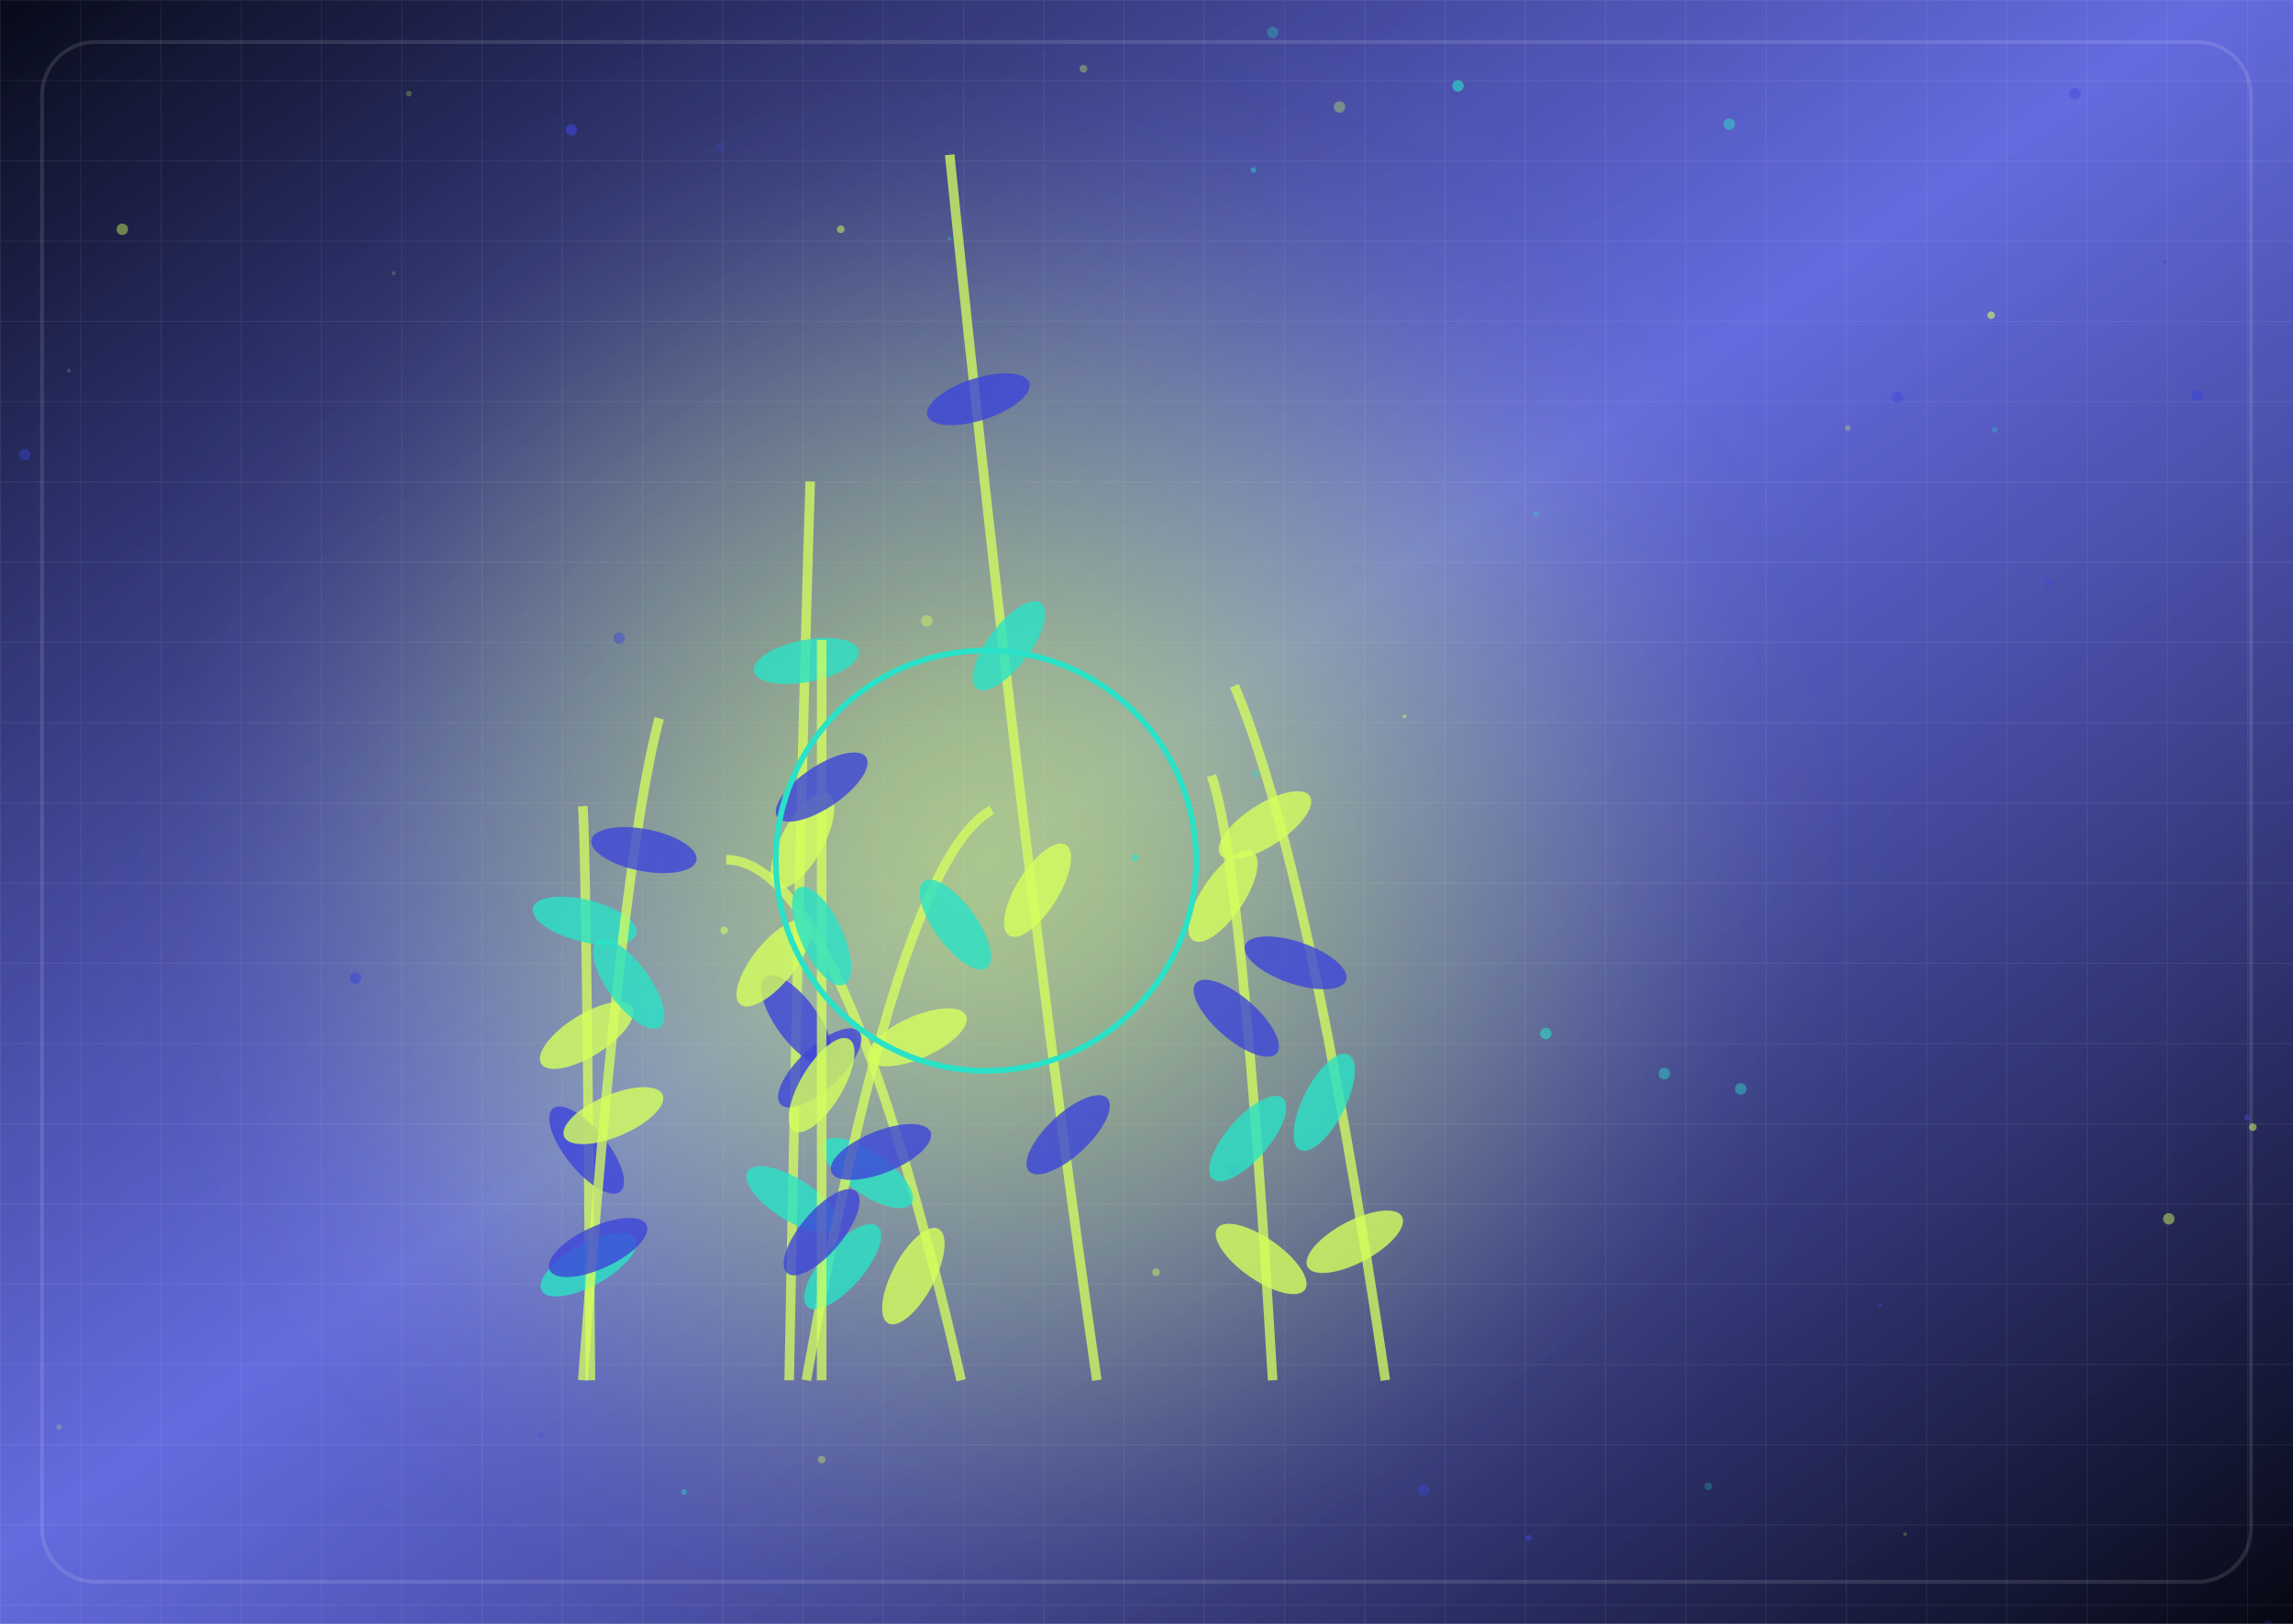
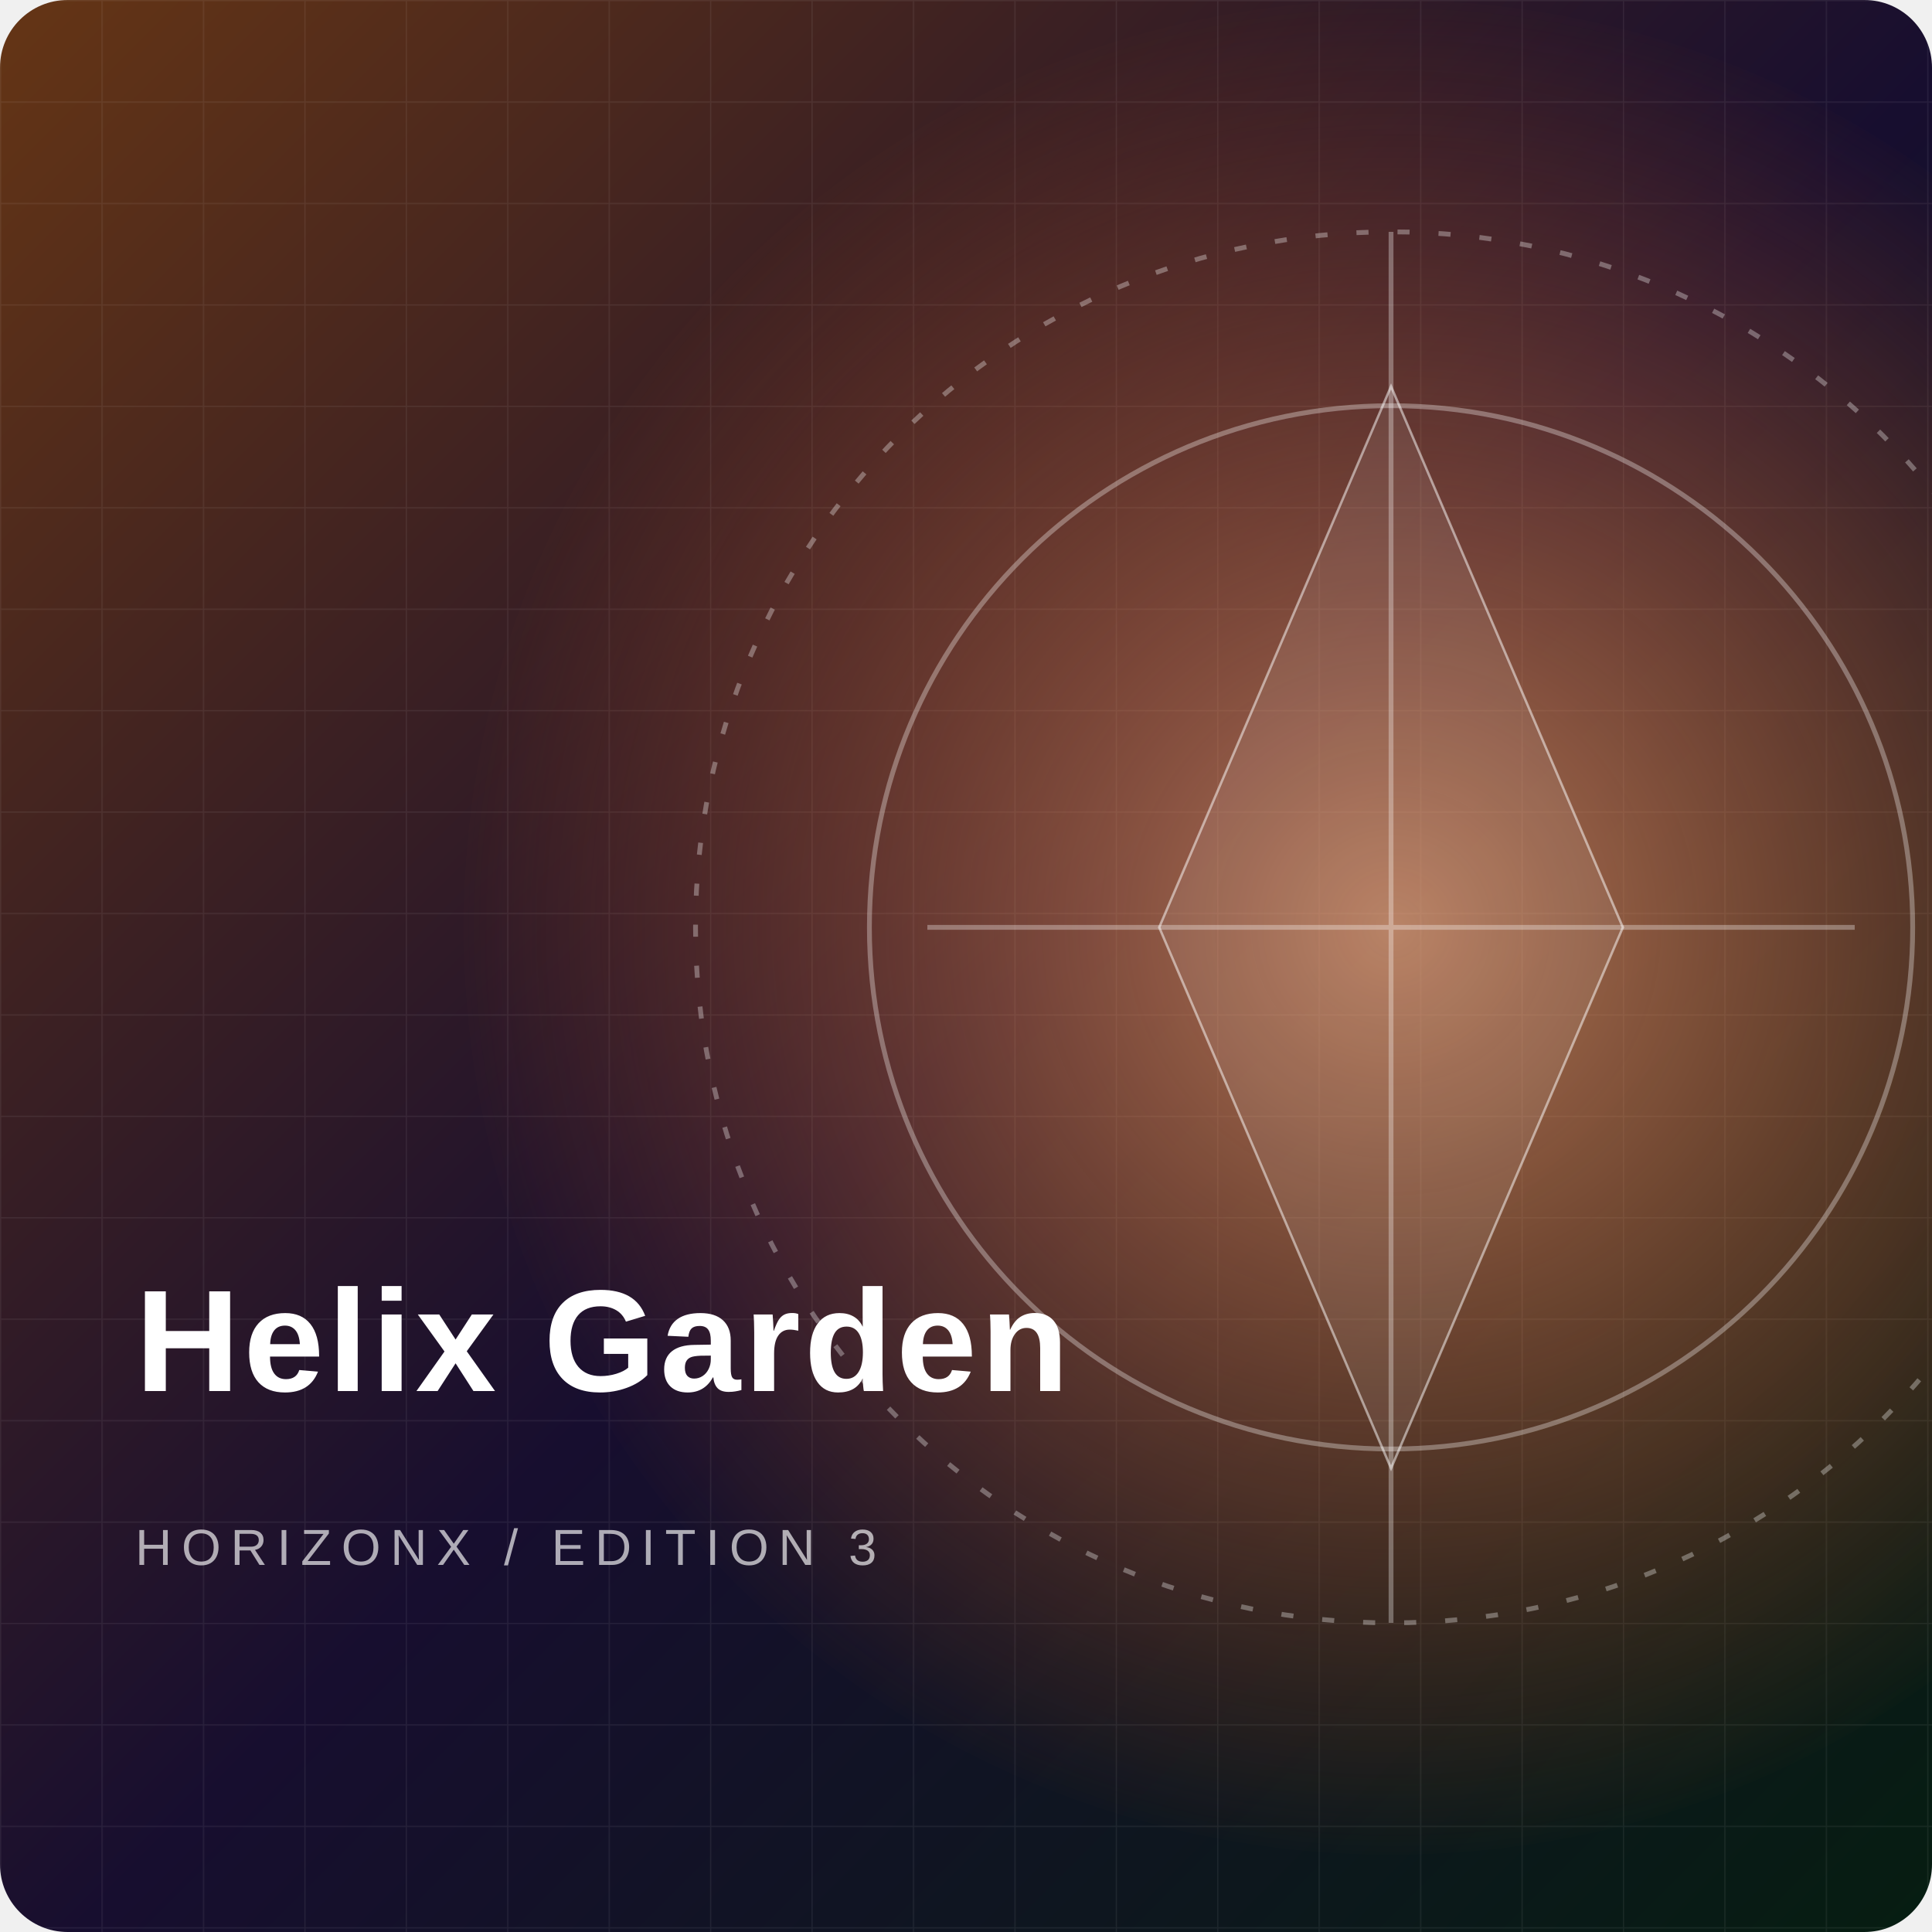
- <svg xmlns="http://www.w3.org/2000/svg" width="1200" height="850" viewBox="0 0 1200 850">
+ <svg xmlns="http://www.w3.org/2000/svg" width="800" height="800" viewBox="0 0 800 800" fill="none">
  <defs>
-     <linearGradient id="bg" x1="0" y1="0" x2="1" y2="1">
-       <stop stop-color="#070a17" />
-       <stop offset=".48" stop-color="#3d45d9" stop-opacity=".78" />
-       <stop offset="1" stop-color="#050711" />
+     <linearGradient id="g" x1="0" y1="0" x2="800" y2="800" gradientUnits="userSpaceOnUse">
+       <stop stop-color="hsl(24,65%,24%)" />
+       <stop offset=".52" stop-color="hsl(256,55%,12%)" />
+       <stop offset="1" stop-color="hsl(148,65%,7%)" />
    </linearGradient>
-     <radialGradient id="glow">
-       <stop stop-color="#d5ff5d" stop-opacity=".72" />
-       <stop offset="1" stop-color="#d5ff5d" stop-opacity="0" />
+     <radialGradient id="r">
+       <stop stop-color="hsl(24,90%,70%)" stop-opacity=".7" />
+       <stop offset="1" stop-color="hsl(24,90%,50%)" stop-opacity="0" />
    </radialGradient>
-     <linearGradient id="metal" x1="0" y1="0" x2="1" y2="1">
-       <stop stop-color="#ffffff" stop-opacity=".85" />
-       <stop offset=".25" stop-color="#d5ff5d" />
-       <stop offset=".68" stop-color="#29e2c7" />
-       <stop offset="1" stop-color="#10172e" />
-     </linearGradient>
-     <pattern id="grid" width="42" height="42" patternUnits="userSpaceOnUse">
-       <path d="M42 0H0V42" fill="none" stroke="white" stroke-opacity=".07" stroke-width="1" />
+     <pattern id="p" width="42" height="42" patternUnits="userSpaceOnUse">
+       <path d="M42 0H0V42" stroke="white" stroke-opacity=".07" />
    </pattern>
-     <filter id="blur">
-       <feGaussianBlur stdDeviation="50" />
-     </filter>
  </defs>
-   <rect width="1200" height="850" fill="url(#bg)" />
-   <rect width="1200" height="850" fill="url(#grid)" />
-   <ellipse cx="516" cy="450" rx="408" ry="382" fill="url(#glow)" filter="url(#blur)" />
-   <circle cx="13" cy="238" r="3" fill="#3d45d9" opacity="0.44" />
-   <circle cx="377" cy="77" r="2" fill="#3d45d9" opacity="0.24" />
-   <circle cx="1179" cy="590" r="2" fill="#d5ff5d" opacity="0.50" />
-   <circle cx="1086" cy="49" r="3" fill="#3d45d9" opacity="0.41" />
-   <circle cx="64" cy="120" r="3" fill="#d5ff5d" opacity="0.45" />
-   <circle cx="432" cy="492" r="1" fill="#d5ff5d" opacity="0.22" />
-   <circle cx="430" cy="764" r="2" fill="#d5ff5d" opacity="0.38" />
-   <circle cx="1135" cy="638" r="3" fill="#d5ff5d" opacity="0.47" />
-   <circle cx="214" cy="49" r="1.5" fill="#d5ff5d" opacity="0.26" />
-   <circle cx="997" cy="803" r="1" fill="#d5ff5d" opacity="0.22" />
-   <circle cx="645" cy="612" r="3" fill="#3d45d9" opacity="0.30" />
-   <circle cx="1133" cy="137" r="1" fill="#3d45d9" opacity="0.44" />
-   <circle cx="894" cy="778" r="2" fill="#29e2c7" opacity="0.25" />
-   <circle cx="871" cy="562" r="3" fill="#29e2c7" opacity="0.45" />
-   <circle cx="1044" cy="225" r="1.5" fill="#29e2c7" opacity="0.29" />
-   <circle cx="763" cy="45" r="3" fill="#29e2c7" opacity="0.61" />
-   <circle cx="666" cy="17" r="3" fill="#29e2c7" opacity="0.29" />
-   <circle cx="299" cy="68" r="3" fill="#3d45d9" opacity="0.61" />
-   <circle cx="800" cy="805" r="1.5" fill="#3d45d9" opacity="0.57" />
-   <circle cx="1150" cy="207" r="3" fill="#3d45d9" opacity="0.56" />
-   <circle cx="656" cy="89" r="1.5" fill="#29e2c7" opacity="0.42" />
-   <circle cx="911" cy="570" r="3" fill="#29e2c7" opacity="0.44" />
-   <circle cx="36" cy="194" r="1" fill="#d5ff5d" opacity="0.19" />
-   <circle cx="745" cy="780" r="3" fill="#3d45d9" opacity="0.45" />
-   <circle cx="735" cy="375" r="1" fill="#d5ff5d" opacity="0.47" />
-   <circle cx="804" cy="269" r="1.5" fill="#29e2c7" opacity="0.28" />
-   <circle cx="567" cy="36" r="2" fill="#d5ff5d" opacity="0.35" />
-   <circle cx="1042" cy="165" r="2" fill="#d5ff5d" opacity="0.58" />
-   <circle cx="1176" cy="585" r="1.5" fill="#3d45d9" opacity="0.53" />
-   <circle cx="809" cy="541" r="3" fill="#29e2c7" opacity="0.57" />
-   <circle cx="993" cy="208" r="3" fill="#3d45d9" opacity="0.45" />
-   <circle cx="1072" cy="305" r="2" fill="#3d45d9" opacity="0.42" />
-   <circle cx="324" cy="334" r="3" fill="#3d45d9" opacity="0.46" />
-   <circle cx="905" cy="65" r="3" fill="#29e2c7" opacity="0.49" />
-   <circle cx="657" cy="405" r="2" fill="#29e2c7" opacity="0.31" />
-   <circle cx="1187" cy="850" r="2" fill="#3d45d9" opacity="0.18" />
-   <circle cx="967" cy="224" r="1.5" fill="#d5ff5d" opacity="0.30" />
-   <circle cx="605" cy="666" r="2" fill="#d5ff5d" opacity="0.44" />
-   <circle cx="206" cy="143" r="1" fill="#d5ff5d" opacity="0.19" />
-   <circle cx="186" cy="512" r="3" fill="#3d45d9" opacity="0.52" />
-   <circle cx="984" cy="683" r="1" fill="#3d45d9" opacity="0.38" />
-   <circle cx="283" cy="751" r="1.5" fill="#3d45d9" opacity="0.21" />
-   <circle cx="440" cy="120" r="2" fill="#d5ff5d" opacity="0.51" />
-   <circle cx="485" cy="325" r="3" fill="#d5ff5d" opacity="0.43" />
-   <circle cx="497" cy="125" r="1" fill="#29e2c7" opacity="0.27" />
-   <circle cx="320" cy="495" r="1" fill="#29e2c7" opacity="0.63" />
-   <circle cx="701" cy="56" r="3" fill="#d5ff5d" opacity="0.35" />
-   <circle cx="1072" cy="246" r="1" fill="#3d45d9" opacity="0.25" />
-   <circle cx="379" cy="487" r="2" fill="#d5ff5d" opacity="0.56" />
-   <circle cx="594" cy="449" r="2" fill="#29e2c7" opacity="0.57" />
-   <circle cx="31" cy="747" r="1.5" fill="#d5ff5d" opacity="0.23" />
-   <circle cx="358" cy="781" r="1.5" fill="#29e2c7" opacity="0.41" />
-   <path d="M725 722.5 Q685.0 450.5 646 359" stroke="#d5ff5d" stroke-width="5" fill="none" opacity=".75" />
-   <ellipse cx="709" cy="650" rx="28" ry="11" transform="rotate(-28 709 650)" fill="#d5ff5d" opacity=".8" />
-   <ellipse cx="693" cy="577" rx="28" ry="11" transform="rotate(-63 693 577)" fill="#29e2c7" opacity=".8" />
-   <ellipse cx="678" cy="504" rx="28" ry="11" transform="rotate(19 678 504)" fill="#3d45d9" opacity=".8" />
-   <ellipse cx="662" cy="432" rx="28" ry="11" transform="rotate(-33 662 432)" fill="#d5ff5d" opacity=".8" />
-   <path d="M309 722.5 Q307.0 450.5 305 422" stroke="#d5ff5d" stroke-width="5" fill="none" opacity=".75" />
-   <ellipse cx="308" cy="662" rx="28" ry="11" transform="rotate(-29 308 662)" fill="#29e2c7" opacity=".8" />
-   <ellipse cx="307" cy="602" rx="28" ry="11" transform="rotate(51 307 602)" fill="#3d45d9" opacity=".8" />
-   <ellipse cx="307" cy="542" rx="28" ry="11" transform="rotate(-32 307 542)" fill="#d5ff5d" opacity=".8" />
-   <ellipse cx="306" cy="482" rx="28" ry="11" transform="rotate(14 306 482)" fill="#29e2c7" opacity=".8" />
-   <path d="M574 722.5 Q535.0 450.5 497 81" stroke="#d5ff5d" stroke-width="5" fill="none" opacity=".75" />
-   <ellipse cx="559" cy="594" rx="28" ry="11" transform="rotate(-43 559 594)" fill="#3d45d9" opacity=".8" />
-   <ellipse cx="543" cy="466" rx="28" ry="11" transform="rotate(-58 543 466)" fill="#d5ff5d" opacity=".8" />
-   <ellipse cx="528" cy="338" rx="28" ry="11" transform="rotate(-53 528 338)" fill="#29e2c7" opacity=".8" />
-   <ellipse cx="512" cy="209" rx="28" ry="11" transform="rotate(-18 512 209)" fill="#3d45d9" opacity=".8" />
-   <path d="M666 722.5 Q650.0 450.5 634 406" stroke="#d5ff5d" stroke-width="5" fill="none" opacity=".75" />
-   <ellipse cx="660" cy="659" rx="28" ry="11" transform="rotate(35 660 659)" fill="#d5ff5d" opacity=".8" />
-   <ellipse cx="653" cy="596" rx="28" ry="11" transform="rotate(-49 653 596)" fill="#29e2c7" opacity=".8" />
-   <ellipse cx="647" cy="533" rx="28" ry="11" transform="rotate(41 647 533)" fill="#3d45d9" opacity=".8" />
-   <ellipse cx="640" cy="469" rx="28" ry="11" transform="rotate(-56 640 469)" fill="#d5ff5d" opacity=".8" />
-   <path d="M413 722.5 Q418.0 450.5 424 252" stroke="#d5ff5d" stroke-width="5" fill="none" opacity=".75" />
-   <ellipse cx="415" cy="628" rx="28" ry="11" transform="rotate(32 415 628)" fill="#29e2c7" opacity=".8" />
-   <ellipse cx="417" cy="534" rx="28" ry="11" transform="rotate(54 417 534)" fill="#3d45d9" opacity=".8" />
-   <ellipse cx="420" cy="440" rx="28" ry="11" transform="rotate(-61 420 440)" fill="#d5ff5d" opacity=".8" />
-   <ellipse cx="422" cy="346" rx="28" ry="11" transform="rotate(-11 422 346)" fill="#29e2c7" opacity=".8" />
-   <path d="M305 722.5 Q325.0 450.5 345 376" stroke="#d5ff5d" stroke-width="5" fill="none" opacity=".75" />
-   <ellipse cx="313" cy="653" rx="28" ry="11" transform="rotate(-25 313 653)" fill="#3d45d9" opacity=".8" />
-   <ellipse cx="321" cy="584" rx="28" ry="11" transform="rotate(-23 321 584)" fill="#d5ff5d" opacity=".8" />
-   <ellipse cx="329" cy="515" rx="28" ry="11" transform="rotate(54 329 515)" fill="#29e2c7" opacity=".8" />
-   <ellipse cx="337" cy="445" rx="28" ry="11" transform="rotate(11 337 445)" fill="#3d45d9" opacity=".8" />
-   <path d="M503 722.5 Q441.0 450.5 380 450" stroke="#d5ff5d" stroke-width="5" fill="none" opacity=".75" />
-   <ellipse cx="478" cy="668" rx="28" ry="11" transform="rotate(-62 478 668)" fill="#d5ff5d" opacity=".8" />
-   <ellipse cx="454" cy="614" rx="28" ry="11" transform="rotate(35 454 614)" fill="#29e2c7" opacity=".8" />
-   <ellipse cx="429" cy="559" rx="28" ry="11" transform="rotate(-43 429 559)" fill="#3d45d9" opacity=".8" />
-   <ellipse cx="405" cy="504" rx="28" ry="11" transform="rotate(-51 405 504)" fill="#d5ff5d" opacity=".8" />
-   <path d="M422 722.5 Q470.0 450.5 519 424" stroke="#d5ff5d" stroke-width="5" fill="none" opacity=".75" />
-   <ellipse cx="441" cy="663" rx="28" ry="11" transform="rotate(-49 441 663)" fill="#29e2c7" opacity=".8" />
-   <ellipse cx="461" cy="603" rx="28" ry="11" transform="rotate(-22 461 603)" fill="#3d45d9" opacity=".8" />
-   <ellipse cx="480" cy="543" rx="28" ry="11" transform="rotate(-24 480 543)" fill="#d5ff5d" opacity=".8" />
-   <ellipse cx="500" cy="484" rx="28" ry="11" transform="rotate(54 500 484)" fill="#29e2c7" opacity=".8" />
-   <path d="M430 722.5 Q430.0 450.5 430 335" stroke="#d5ff5d" stroke-width="5" fill="none" opacity=".75" />
-   <ellipse cx="430" cy="645" rx="28" ry="11" transform="rotate(-50 430 645)" fill="#3d45d9" opacity=".8" />
-   <ellipse cx="430" cy="568" rx="28" ry="11" transform="rotate(-59 430 568)" fill="#d5ff5d" opacity=".8" />
-   <ellipse cx="430" cy="490" rx="28" ry="11" transform="rotate(65 430 490)" fill="#29e2c7" opacity=".8" />
-   <ellipse cx="430" cy="412" rx="28" ry="11" transform="rotate(-34 430 412)" fill="#3d45d9" opacity=".8" />
-   <circle cx="516" cy="450.5" r="110" fill="none" stroke="#29e2c7" stroke-width="3" />
-   <rect x="22" y="22" width="1156" height="806" rx="28" fill="none" stroke="white" stroke-opacity=".12" stroke-width="2" />
+   <rect width="800" height="800" rx="28" fill="url(#g)" />
+   <rect width="800" height="800" rx="28" fill="url(#p)" />
+   <circle cx="576" cy="384" r="384" fill="url(#r)" />
+   <g stroke="white" stroke-opacity=".32" stroke-width="2">
+     <circle cx="576" cy="384" r="216" />
+     <circle cx="576" cy="384" r="288" stroke-dasharray="5 12" />
+     <path d="M384 384h384M576 96v576" />
+   </g>
+   <path d="M576 160l96 224l-96 224l-96 -224z" fill="white" fill-opacity=".08" stroke="white" stroke-opacity=".5" />
+   <g fill="white">
+     <text x="7%" y="576" font-family="Arial,sans-serif" font-size="60" font-weight="700" letter-spacing="1.5">Helix Garden</text>
+     <text x="7%" y="648" font-family="Arial,sans-serif" font-size="21" letter-spacing="4" fill-opacity=".65">HORIZONX  /  EDITION 3</text>
+   </g>
</svg>
